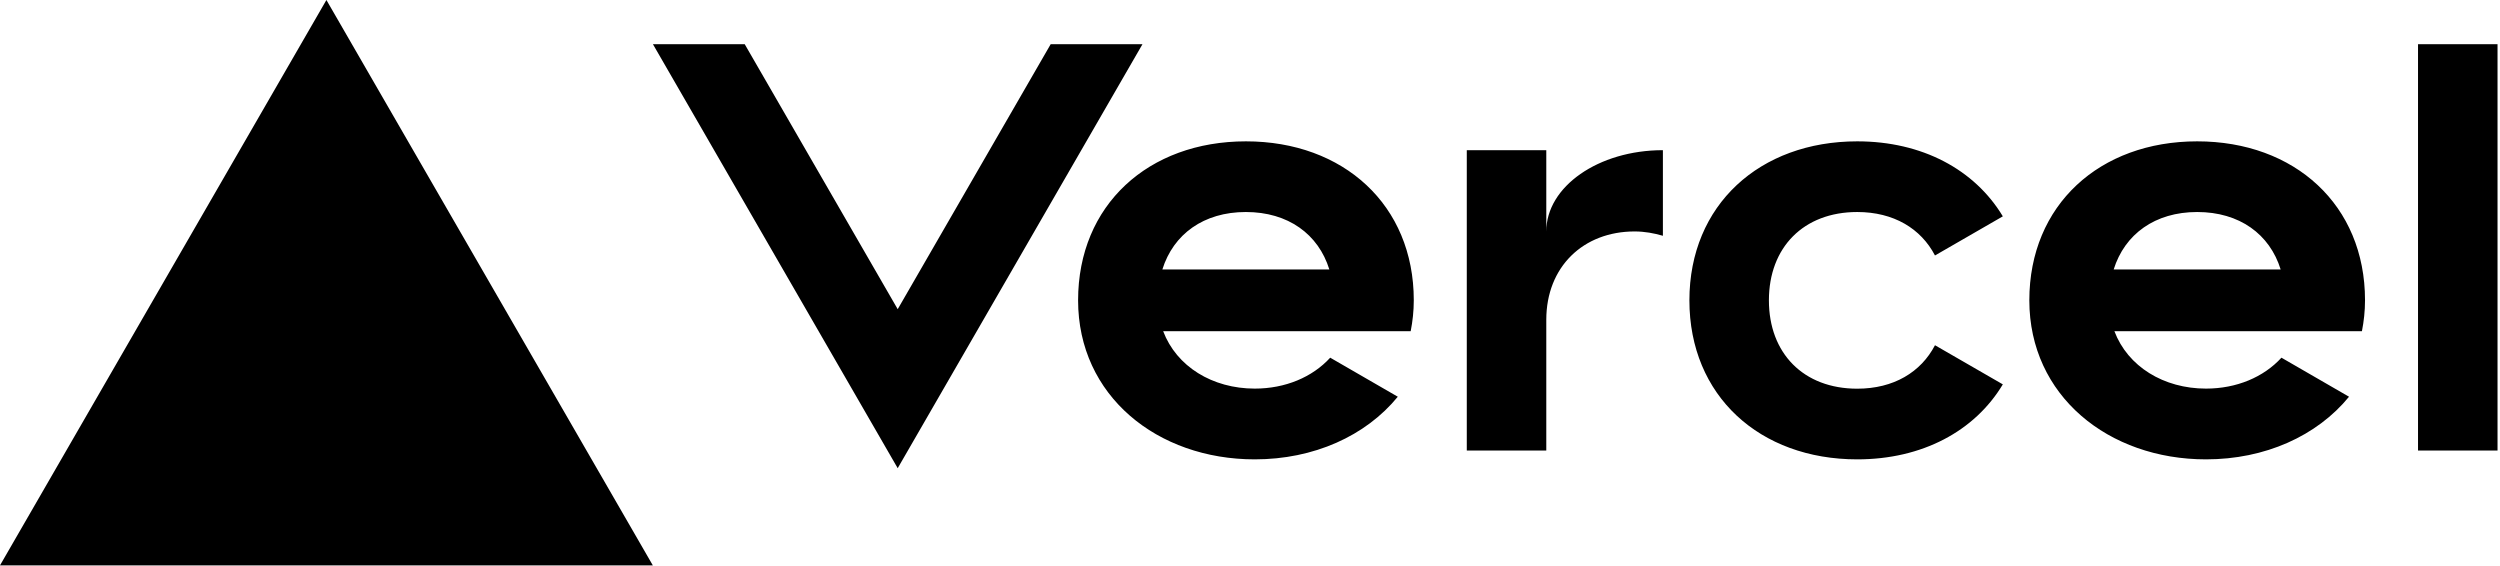
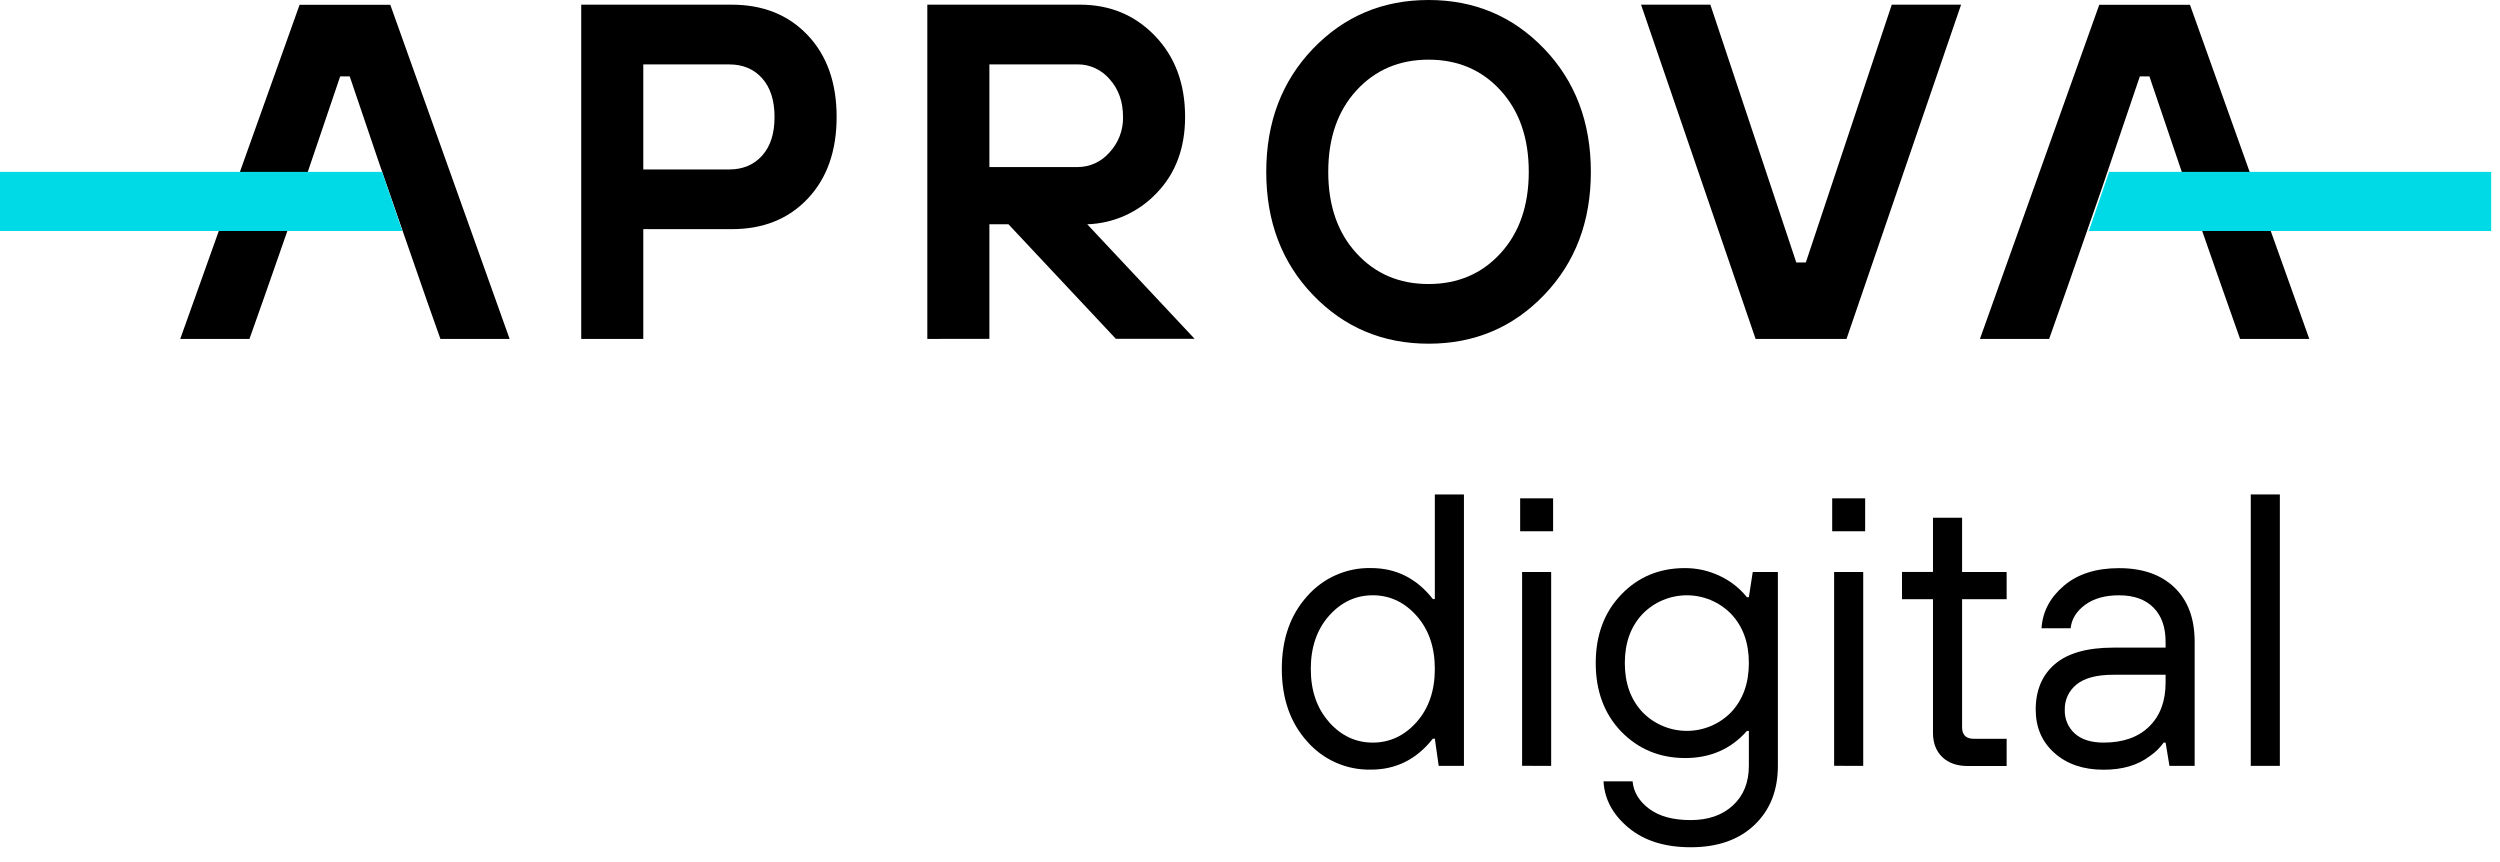
- <svg xmlns="http://www.w3.org/2000/svg" width="283" height="64" viewBox="0 0 283 64" fill="none">
-   <path d="M141.04 16c-11.04 0-19 7.2-19 18s8.96 18 20 18c6.67 0 12.55-2.64 16.19-7.09l-7.65-4.42c-2.02 2.21-5.09 3.5-8.54 3.5-4.79 0-8.86-2.5-10.37-6.5h28.02c.22-1.12.35-2.28.35-3.5 0-10.79-7.96-17.99-19-17.99zm-9.46 14.5c1.25-3.99 4.67-6.5 9.45-6.5 4.79 0 8.21 2.51 9.45 6.5h-18.9zM248.72 16c-11.04 0-19 7.2-19 18s8.96 18 20 18c6.67 0 12.55-2.64 16.19-7.09l-7.65-4.42c-2.02 2.21-5.09 3.5-8.54 3.5-4.79 0-8.86-2.5-10.37-6.5h28.02c.22-1.12.35-2.28.35-3.5 0-10.79-7.96-17.99-19-17.99zm-9.45 14.5c1.25-3.99 4.67-6.5 9.45-6.5 4.79 0 8.21 2.51 9.45 6.5h-18.9zM200.24 34c0 6 3.92 10 10 10 4.12 0 7.21-1.87 8.8-4.92l7.68 4.43c-3.18 5.3-9.14 8.49-16.48 8.49-11.05 0-19-7.2-19-18s7.96-18 19-18c7.34 0 13.29 3.19 16.48 8.49l-7.68 4.43c-1.59-3.05-4.68-4.92-8.8-4.92-6.07 0-10 4-10 10zm82.48-29v46h-9V5h9zM36.95 0L73.9 64H0L36.95 0zm92.38 5l-27.71 48L73.91 5H84.3l17.32 30 17.32-30h10.39zm58.91 12v9.69c-1-.29-2.06-.49-3.2-.49-5.81 0-10 4-10 10V51h-9V17h9v9.2c0-5.08 5.91-9.2 13.2-9.2z" fill="#000" />
+ <svg xmlns="http://www.w3.org/2000/svg" width="180" height="62" viewBox="0 0 180 62" fill="none">
+   <path d="M103.586 55.142L103.308 53.182H103.167C101.996 54.671 100.511 55.415 98.71 55.413C97.844 55.433 96.984 55.261 96.191 54.912C95.397 54.562 94.691 54.043 94.12 53.39C92.901 52.041 92.291 50.297 92.291 48.157C92.291 46.016 92.901 44.272 94.12 42.923C94.691 42.27 95.398 41.751 96.191 41.402C96.984 41.052 97.844 40.881 98.71 40.9C100.517 40.9 102.002 41.644 103.167 43.133H103.308V35.6H105.404V55.142H103.586ZM95.687 51.987C96.563 52.975 97.615 53.468 98.842 53.467C100.07 53.466 101.121 52.972 101.996 51.987C102.87 51.002 103.308 49.727 103.308 48.164C103.308 46.6 102.87 45.325 101.996 44.34C101.121 43.355 100.07 42.862 98.842 42.86C97.615 42.859 96.563 43.352 95.687 44.34C94.814 45.328 94.377 46.602 94.377 48.164C94.377 49.725 94.815 50.998 95.691 51.984L95.687 51.987Z" fill="black" />
+   <path d="M109.451 38.252V35.88H111.823V38.252H109.451ZM109.591 55.139V41.183H111.684V55.142L109.591 55.139Z" fill="black" />
+   <path d="M115.453 56.255H117.545C117.619 57.036 118.019 57.696 118.745 58.237C119.471 58.778 120.467 59.047 121.733 59.046C122.996 59.046 124.01 58.693 124.774 57.986C125.538 57.279 125.919 56.328 125.918 55.134V52.627H125.779C124.625 53.934 123.136 54.585 121.312 54.579C119.488 54.573 117.958 53.936 116.722 52.668C115.503 51.394 114.893 49.752 114.893 47.741C114.893 45.73 115.503 44.089 116.722 42.816C117.939 41.541 119.469 40.903 121.312 40.903C122.187 40.899 123.052 41.095 123.84 41.475C124.594 41.829 125.257 42.349 125.779 42.998H125.918L126.198 41.183H128.007V55.142C128.007 56.908 127.445 58.327 126.319 59.398C125.194 60.468 123.664 61.003 121.729 61.002C119.868 61.002 118.374 60.532 117.248 59.592C116.121 58.652 115.523 57.539 115.453 56.255ZM118.257 51.273C118.672 51.7 119.169 52.04 119.718 52.272C120.267 52.504 120.857 52.623 121.453 52.623C122.049 52.623 122.639 52.504 123.188 52.272C123.737 52.04 124.234 51.7 124.649 51.273C125.494 50.37 125.917 49.193 125.918 47.741C125.919 46.289 125.496 45.112 124.649 44.212C124.234 43.784 123.737 43.444 123.188 43.212C122.639 42.98 122.049 42.861 121.453 42.861C120.857 42.861 120.267 42.98 119.718 43.212C119.169 43.444 118.672 43.784 118.257 44.212C117.411 45.114 116.987 46.29 116.987 47.741C116.987 49.192 117.411 50.369 118.257 51.273Z" fill="black" />
+   <path d="M131.918 38.252V35.88H134.291V38.252H131.918ZM132.057 55.139V41.183H134.152V55.142L132.057 55.139Z" fill="black" />
+   <path d="M139.175 52.766V43.14H136.943V41.179H139.175V37.276H141.27V41.183H144.478V43.144H141.27V52.354C141.27 52.912 141.548 53.191 142.106 53.192H144.478V55.153H141.687C140.906 55.153 140.292 54.939 139.845 54.51C139.399 54.081 139.175 53.499 139.175 52.766Z" fill="black" />
+   <path d="M156.201 55.142L155.923 53.467H155.782C155.51 53.851 155.17 54.182 154.778 54.444C153.921 55.096 152.814 55.422 151.457 55.42C150.005 55.42 148.828 55.021 147.926 54.221C147.024 53.421 146.572 52.379 146.571 51.094C146.571 49.698 147.032 48.605 147.953 47.816C148.874 47.027 150.274 46.631 152.154 46.629H155.923V46.21C155.923 45.15 155.63 44.327 155.044 43.741C154.458 43.155 153.634 42.862 152.573 42.861C151.568 42.861 150.754 43.089 150.131 43.545C149.508 44.001 149.159 44.564 149.085 45.233H146.99C147.065 44.045 147.6 43.026 148.594 42.178C149.589 41.329 150.915 40.906 152.573 40.907C154.267 40.907 155.597 41.372 156.564 42.303C157.532 43.233 158.015 44.535 158.015 46.21V55.142H156.201ZM155.923 49.141V48.583H152.154C150.966 48.583 150.086 48.815 149.516 49.279C149.243 49.495 149.024 49.771 148.876 50.086C148.728 50.401 148.655 50.746 148.664 51.094C148.65 51.419 148.709 51.743 148.836 52.042C148.963 52.342 149.155 52.609 149.398 52.825C149.881 53.253 150.57 53.467 151.464 53.467C152.861 53.467 153.953 53.081 154.743 52.308C155.532 51.536 155.925 50.479 155.923 49.137V49.141Z" fill="black" />
+   <path d="M162.055 55.142V35.6H164.149V55.142H162.055Z" fill="black" />
+   <path d="M41.848 24.402V0.337H52.675C54.943 0.337 56.77 1.07 58.157 2.537C59.544 4.003 60.237 5.964 60.237 8.419C60.237 10.872 59.544 12.833 58.157 14.302C56.77 15.771 54.943 16.503 52.675 16.498H46.317V24.402H41.848ZM46.317 12.2H52.502C53.488 12.2 54.278 11.868 54.875 11.204C55.472 10.539 55.769 9.611 55.766 8.419C55.766 7.231 55.469 6.303 54.875 5.637C54.281 4.97 53.49 4.637 52.502 4.638H46.317V12.2Z" fill="black" />
+   <path d="M66.767 24.402V0.337H77.765C79.921 0.337 81.72 1.087 83.163 2.588C84.606 4.089 85.327 6.031 85.327 8.414C85.327 10.66 84.645 12.488 83.282 13.897C81.979 15.279 80.181 16.089 78.282 16.148L86.015 24.396H80.343L72.61 16.148H71.236V24.396L66.767 24.402ZM71.236 12.029H77.594C78.028 12.028 78.456 11.933 78.85 11.753C79.243 11.572 79.594 11.309 79.877 10.981C80.528 10.289 80.88 9.369 80.858 8.419C80.858 7.321 80.537 6.416 79.895 5.704C79.613 5.369 79.26 5.099 78.862 4.914C78.465 4.729 78.031 4.634 77.592 4.635H71.236V12.029Z" fill="black" />
+   <path d="M94.538 3.505C96.784 1.168 99.557 0 102.857 0C106.157 0 108.93 1.168 111.174 3.505C113.418 5.842 114.541 8.798 114.542 12.373C114.543 15.948 113.421 18.904 111.174 21.241C108.928 23.579 106.156 24.747 102.857 24.746C99.558 24.745 96.785 23.576 94.538 21.241C92.291 18.902 91.169 15.946 91.17 12.373C91.171 8.799 92.294 5.843 94.538 3.505ZM97.666 18.232C99.017 19.712 100.748 20.451 102.857 20.45C104.966 20.449 106.695 19.709 108.042 18.232C109.394 16.754 110.07 14.801 110.071 12.373C110.072 9.945 109.396 7.991 108.042 6.512C106.69 5.033 104.96 4.295 102.853 4.296C100.746 4.297 99.016 5.036 97.662 6.512C96.31 7.99 95.634 9.944 95.634 12.373C95.634 14.802 96.311 16.755 97.666 18.232Z" fill="black" />
+   <path d="M126.403 24.402L118.155 0.337H123.146L129.332 18.897H130.02L136.207 0.337H141.198L132.949 24.402H126.403Z" fill="black" />
+   <path d="M28.101 0.344H21.571L12.977 24.404H17.961L19.109 21.156L21.625 13.952L24.493 5.499H25.179L27.318 11.803L30.716 21.591L31.71 24.404H36.693L28.101 0.344Z" fill="black" />
+   <path d="M161.286 24.404H166.27L157.677 0.344H151.147L142.555 24.404H147.537L148.831 20.742L151.259 13.779L154.069 5.499H154.757L157.655 14.047L159.891 20.45L161.286 24.404Z" fill="black" />
+   <path d="M179.364 16.63H150.398L151.855 12.373H179.364V16.63Z" fill="#00DAE7" />
+   <path d="M0 16.63H28.965L27.509 12.373H0V16.63Z" fill="#00DAE7" />
</svg>
